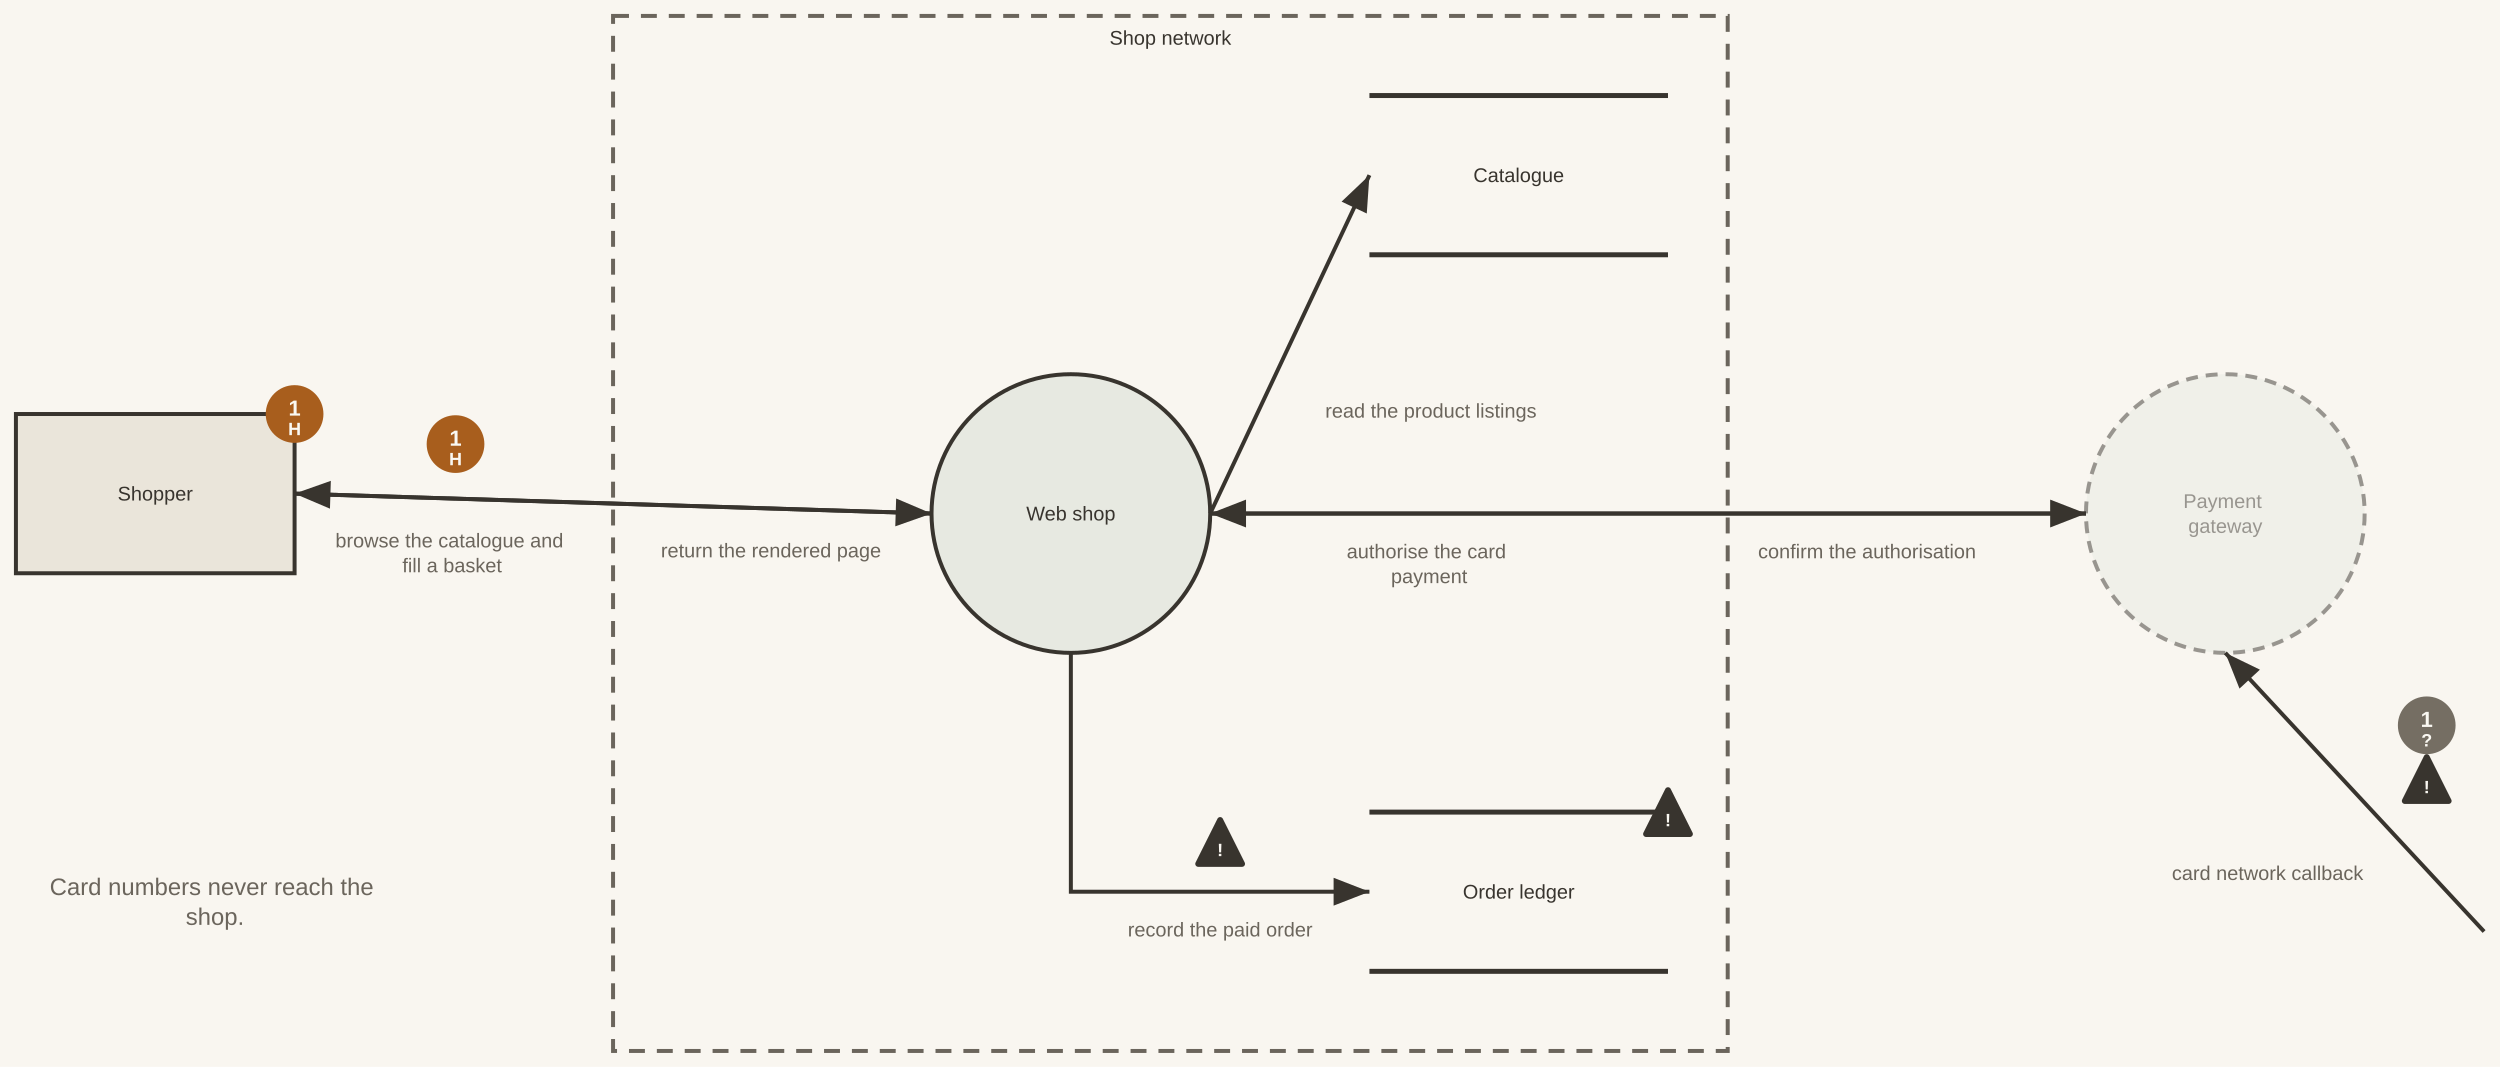
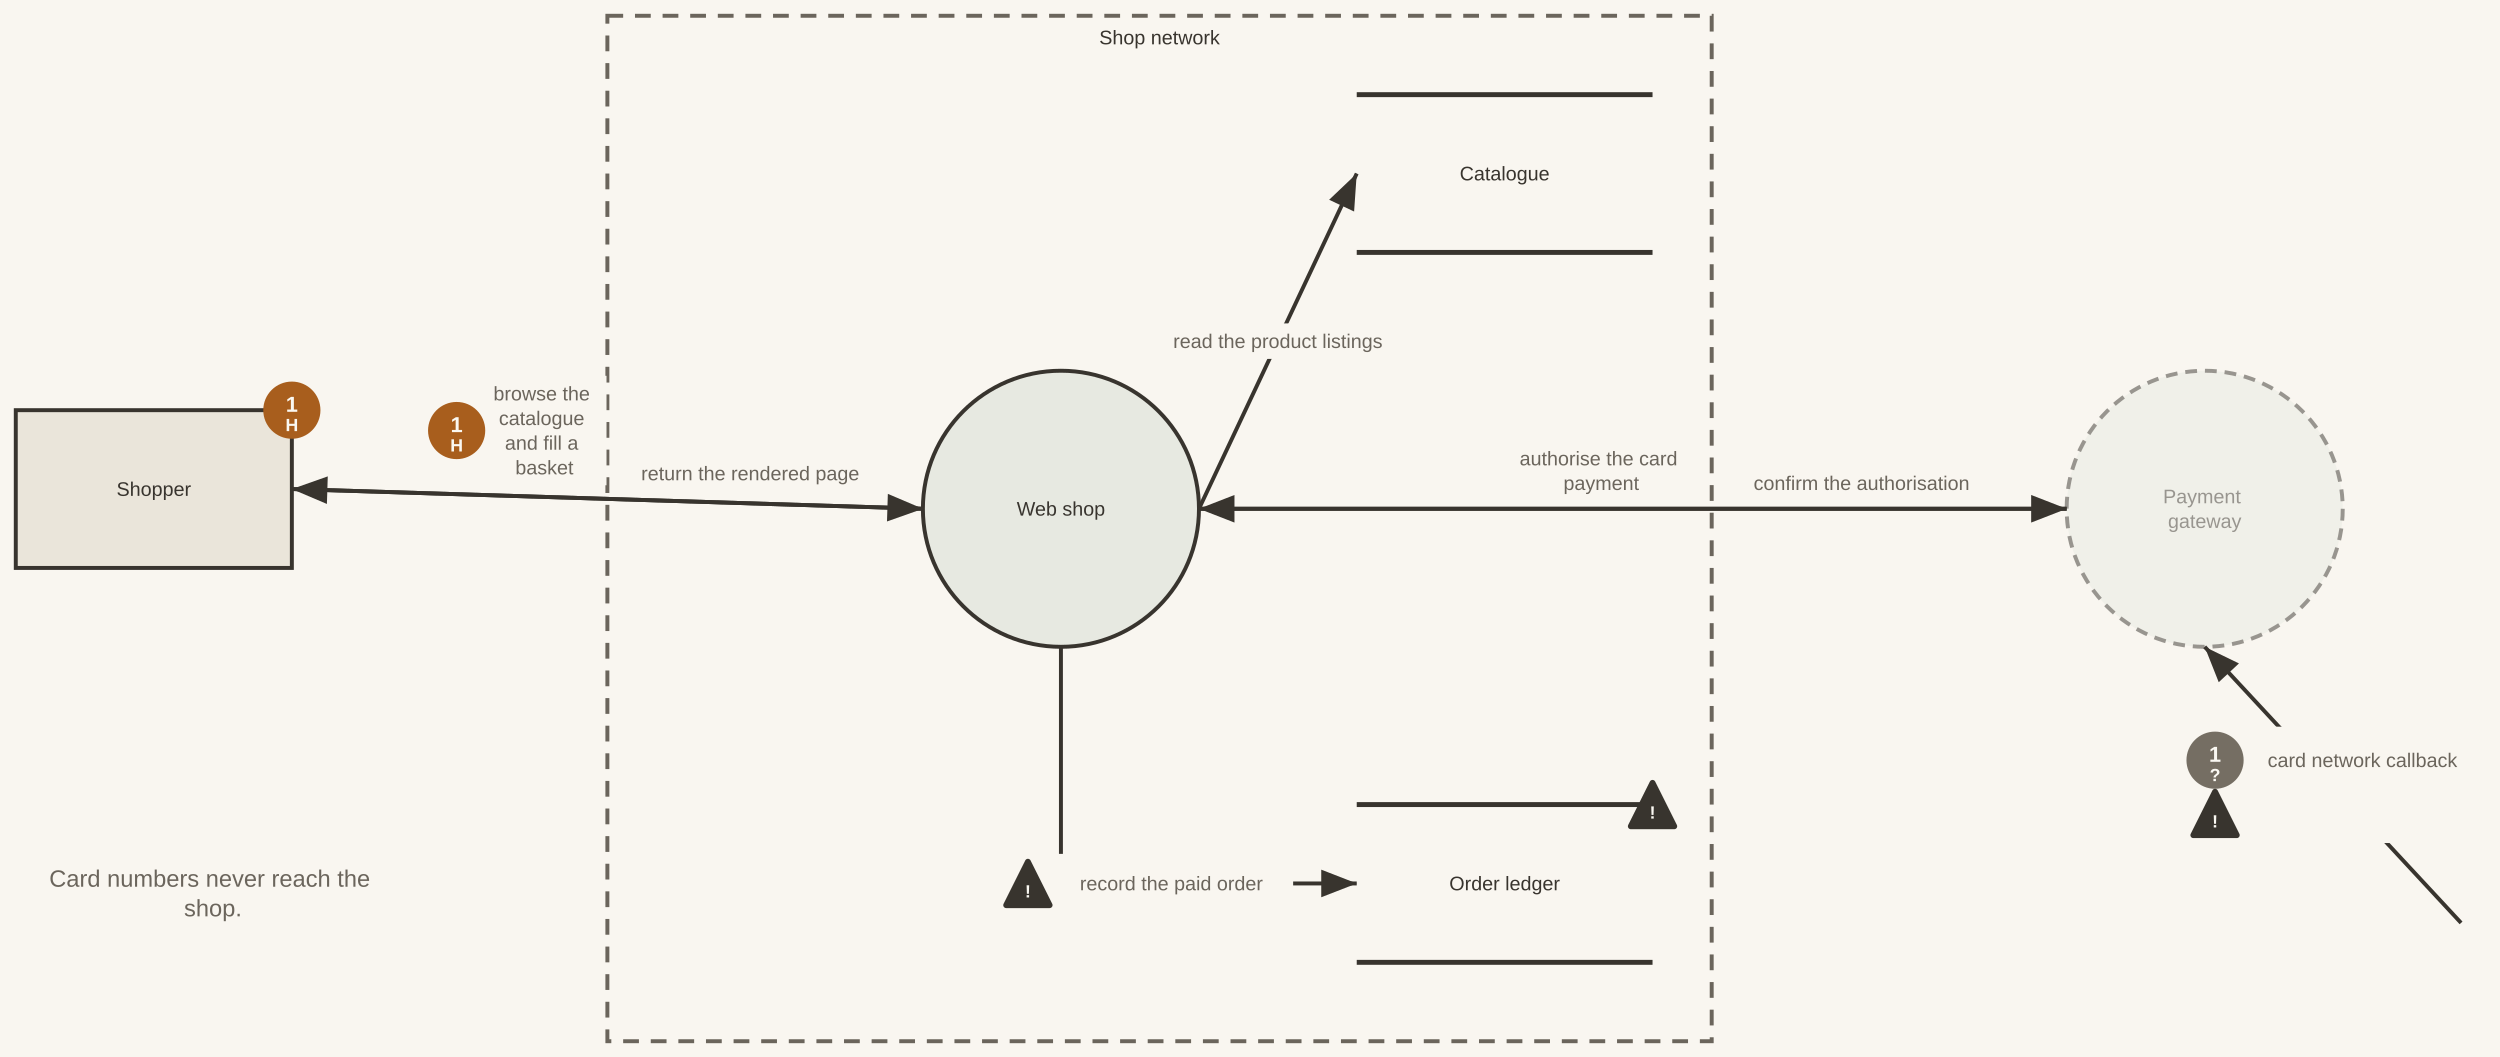
- <svg xmlns="http://www.w3.org/2000/svg" viewBox="-8 12 1256 536" width="1256" height="536">
-   <rect x="-8" y="12" width="1256" height="536" fill="#F9F6F0" />
+ <svg xmlns="http://www.w3.org/2000/svg" viewBox="-8 12 1267.75 536" width="1267.75" height="536">
+   <rect x="-8" y="12" width="1267.75" height="536" fill="#F9F6F0" />
  <style>.saer-diagram-element {
  font-family: "Liberation Sans";
}
.saer-diagram-shape {
  fill: #FAF8F2;
  stroke: #38342E;
  stroke-width: 2;
}
.saer-diagram-actor {
  fill: #EAE5DA;
}
.saer-diagram-process {
  fill: #E7E9E1;
}
.saer-diagram-store {
  fill: none;
  stroke-width: 2.5;
}
.saer-diagram-boundary-box,
.saer-diagram-boundary-curve {
  fill: none;
  stroke: #6B655C;
  stroke-width: 2;
  stroke-dasharray: 8 6;
}
.saer-diagram-out-of-scope {
  opacity: 0.5;
}
.saer-diagram-out-of-scope .saer-diagram-shape {
  stroke-dasharray: 6 4;
}
.saer-diagram-label {
  fill: #38342E;
  font-size: 10px;
  font-weight: 500;
  text-anchor: middle;
  dominant-baseline: central;
}
.saer-diagram-note {
  fill: #6B655C;
  font-size: 12px;
  text-anchor: middle;
  dominant-baseline: central;
}
.saer-diagram-flow {
  fill: none;
}
.saer-diagram-flow-arrow {
  fill: #38342E;
  stroke: none;
}
.saer-diagram-flow-label {
  fill: #6B655C;
  font-size: 10px;
  text-anchor: middle;
  dominant-baseline: central;
-   paint-order: stroke;
-   stroke: #F9F6F0;
-   stroke-width: 3;
-   stroke-linejoin: round;
+ }
+ .saer-diagram-flow-backing {
+   fill: #F9F6F0;
+   stroke: none;
}
.saer-diagram-badge {
  stroke: #FAF8F2;
  stroke-width: 3;
}
.saer-diagram-badge-count {
  fill: #FAF8F2;
  stroke: none;
  font-weight: 600;
  text-anchor: middle;
  dominant-baseline: central;
}
.saer-diagram-badge-primary .saer-diagram-badge-count {
  font-size: 11px;
}
.saer-diagram-badge-secondary .saer-diagram-badge-count {
  font-size: 9px;
}
.saer-diagram-badge-mark {
  fill: #FAF8F2;
  stroke: none;
  font-size: 9px;
  font-weight: 700;
  text-anchor: middle;
  dominant-baseline: central;
}
.saer-diagram-badge-flag {
  stroke-linejoin: round;
}
.saer-diagram-tone-critical {
  fill: #C14339;
}
.saer-diagram-tone-high {
  fill: #A85E1D;
}
.saer-diagram-tone-medium {
  fill: #46788A;
}
.saer-diagram-tone-low {
  fill: #4B6B50;
}
.saer-diagram-tone-neutral {
  fill: #756E63;
}
.saer-diagram-tone-flag {
  fill: #38342E;
}

.saer-diagram-tone-low { fill: #4B6B50; stroke: #4B6B50; stroke-width: 3; }
.saer-diagram-tone-low ~ .saer-diagram-badge-count, .saer-diagram-tone-low ~ .saer-diagram-badge-mark { fill: #FAF8F2; }
.saer-diagram-tone-medium { fill: #46788A; stroke: #46788A; stroke-width: 3; }
.saer-diagram-tone-medium ~ .saer-diagram-badge-count, .saer-diagram-tone-medium ~ .saer-diagram-badge-mark { fill: #FAF8F2; }
.saer-diagram-tone-high { fill: #A85E1D; stroke: #A85E1D; stroke-width: 3; }
.saer-diagram-tone-high ~ .saer-diagram-badge-count, .saer-diagram-tone-high ~ .saer-diagram-badge-mark { fill: #FAF8F2; }
.saer-diagram-tone-critical { fill: #C14339; stroke: #C14339; stroke-width: 3; }
.saer-diagram-tone-critical ~ .saer-diagram-badge-count, .saer-diagram-tone-critical ~ .saer-diagram-badge-mark { fill: #FAF8F2; }
.saer-diagram-tone-neutral { fill: #756E63; stroke: #756E63; stroke-width: 3; }
.saer-diagram-tone-neutral ~ .saer-diagram-badge-count, .saer-diagram-tone-neutral ~ .saer-diagram-badge-mark { fill: #FAF8F2; }
.saer-diagram-tone-flag { fill: #38342E; stroke: #38342E; stroke-width: 3; }
.saer-diagram-tone-flag ~ .saer-diagram-badge-count, .saer-diagram-tone-flag ~ .saer-diagram-badge-mark { fill: #FAF8F2; }</style>
  <g transform="translate(300, 20)">
    <g class="saer-diagram-element">
      <rect class="saer-diagram-shape saer-diagram-boundary-box" width="560" height="520" />
      <text class="saer-diagram-label" x="280" y="11">
        <tspan x="280" dy="0">Shop network</tspan>
      </text>
    </g>
  </g>
  <g transform="translate(0, 220)">
    <g class="saer-diagram-element">
      <rect class="saer-diagram-shape saer-diagram-actor" width="140" height="80" />
      <text class="saer-diagram-label" x="70" y="40">
        <tspan x="70" dy="0">Shopper</tspan>
      </text>
      <g class="saer-diagram-badge" transform="translate(140, 0)">
        <g class="saer-diagram-badge-primary">
          <circle class="saer-diagram-tone-high" r="13" />
          <text class="saer-diagram-badge-count" y="-3">1</text>
          <text class="saer-diagram-badge-mark" y="7.5">H</text>
        </g>
      </g>
    </g>
  </g>
  <g transform="translate(460, 200)">
    <g class="saer-diagram-element">
      <ellipse class="saer-diagram-shape saer-diagram-process" cx="70" cy="70" rx="70" ry="70" />
      <text class="saer-diagram-label" x="70" y="70">
        <tspan x="70" dy="0">Web shop</tspan>
      </text>
    </g>
  </g>
  <g transform="translate(680, 60)">
    <g class="saer-diagram-element">
      <line class="saer-diagram-shape saer-diagram-store" x1="0" y1="0" x2="150" y2="0" />
      <line class="saer-diagram-shape saer-diagram-store" x1="0" y1="80" x2="150" y2="80" />
      <text class="saer-diagram-label" x="75" y="40">
        <tspan x="75" dy="0">Catalogue</tspan>
      </text>
    </g>
  </g>
  <g transform="translate(680, 420)">
    <g class="saer-diagram-element">
      <line class="saer-diagram-shape saer-diagram-store" x1="0" y1="0" x2="150" y2="0" />
      <line class="saer-diagram-shape saer-diagram-store" x1="0" y1="80" x2="150" y2="80" />
      <text class="saer-diagram-label" x="75" y="40">
        <tspan x="75" dy="0">Order ledger</tspan>
      </text>
      <g class="saer-diagram-badge" transform="translate(150, 0)">
        <g class="saer-diagram-badge-flag" transform="translate(0, 0)">
          <path class="saer-diagram-tone-flag" d="M 0 -11 L 11 11 L -11 11 Z" />
          <text class="saer-diagram-badge-mark" y="4">!</text>
        </g>
      </g>
    </g>
  </g>
  <g transform="translate(1040, 200)">
    <g class="saer-diagram-element saer-diagram-out-of-scope">
      <ellipse class="saer-diagram-shape saer-diagram-process" cx="70" cy="70" rx="70" ry="70" />
      <text class="saer-diagram-label" x="70" y="63.75">
        <tspan x="70" dy="0">Payment</tspan>
        <tspan x="70" dy="12.5">gateway</tspan>
      </text>
    </g>
  </g>
  <g transform="translate(0, 420)">
    <g class="saer-diagram-element">
      <text class="saer-diagram-note" x="100" y="37.5">
        <tspan x="100" dy="0">Card numbers never reach the</tspan>
        <tspan x="100" dy="15">shop.</tspan>
      </text>
    </g>
  </g>
  <g class="saer-diagram-element">
    <path class="saer-diagram-shape saer-diagram-flow" d="M 140 260 L 460 270" />
    <path class="saer-diagram-flow-arrow" d="M 460 270 L 441.79 276.434 L 442.227 262.441 Z" />
-     <text class="saer-diagram-flow-label" x="219.147" y="283.543">
-       <tspan x="219.147" dy="0">browse the catalogue and</tspan>
-       <tspan x="219.147" dy="12.5">fill a basket</tspan>
-     </text>
-     <g class="saer-diagram-badge" transform="translate(220.856, 235.114)">
+     <rect class="saer-diagram-flow-backing" x="206.56" y="202.578" width="93" height="55.5" />
+     <g class="saer-diagram-badge" transform="translate(223.56, 230.328)">
      <g class="saer-diagram-badge-primary">
        <circle class="saer-diagram-tone-high" r="13" />
        <text class="saer-diagram-badge-count" y="-3">1</text>
        <text class="saer-diagram-badge-mark" y="7.5">H</text>
      </g>
    </g>
+     <text class="saer-diagram-flow-label" x="268.06" y="211.578">
+       <tspan x="268.06" dy="0">browse the</tspan>
+       <tspan x="268.06" dy="12.5">catalogue</tspan>
+       <tspan x="268.06" dy="12.5">and fill a</tspan>
+       <tspan x="268.06" dy="12.5">basket</tspan>
+     </text>
  </g>
  <g class="saer-diagram-element">
    <path class="saer-diagram-shape saer-diagram-flow" d="M 460 270 L 140 260" />
    <path class="saer-diagram-flow-arrow" d="M 140 260 L 158.21 253.566 L 157.773 267.559 Z" />
-     <text class="saer-diagram-flow-label" x="379.342" y="288.549">
-       <tspan x="379.342" dy="0">return the rendered page</tspan>
+     <rect class="saer-diagram-flow-backing" x="302.439" y="243.074" width="140" height="18" />
+     <text class="saer-diagram-flow-label" x="372.439" y="252.074">
+       <tspan x="372.439" dy="0">return the rendered page</tspan>
    </text>
  </g>
  <g class="saer-diagram-element">
    <path class="saer-diagram-shape saer-diagram-flow" d="M 600 270 L 680 100" />
    <path class="saer-diagram-flow-arrow" d="M 680 100 L 678.669 119.267 L 666.002 113.306 Z" />
-     <text class="saer-diagram-flow-label" x="710.879" y="218.355">
-       <tspan x="710.879" dy="0">read the product listings</tspan>
+     <rect class="saer-diagram-flow-backing" x="567.25" y="176" width="145.5" height="18" />
+     <text class="saer-diagram-flow-label" x="640" y="185">
+       <tspan x="640" dy="0">read the product listings</tspan>
    </text>
  </g>
  <g class="saer-diagram-element">
    <path class="saer-diagram-shape saer-diagram-flow" d="M 600 270 L 1040 270" />
    <path class="saer-diagram-flow-arrow" d="M 1040 270 L 1022 277 L 1022 263 Z" />
-     <text class="saer-diagram-flow-label" x="710" y="289">
-       <tspan x="710" dy="0">authorise the card</tspan>
-       <tspan x="710" dy="12.5">payment</tspan>
+     <rect class="saer-diagram-flow-backing" x="750.5" y="235.5" width="107" height="30.5" />
+     <text class="saer-diagram-flow-label" x="804" y="244.5">
+       <tspan x="804" dy="0">authorise the card</tspan>
+       <tspan x="804" dy="12.5">payment</tspan>
    </text>
  </g>
  <g class="saer-diagram-element">
    <path class="saer-diagram-shape saer-diagram-flow" d="M 1040 270 L 600 270" />
    <path class="saer-diagram-flow-arrow" d="M 600 270 L 618 263 L 618 277 Z" />
-     <text class="saer-diagram-flow-label" x="930" y="289">
-       <tspan x="930" dy="0">confirm the authorisation</tspan>
+     <rect class="saer-diagram-flow-backing" x="863.25" y="248" width="145.5" height="18" />
+     <text class="saer-diagram-flow-label" x="936" y="257">
+       <tspan x="936" dy="0">confirm the authorisation</tspan>
    </text>
  </g>
  <g class="saer-diagram-element">
    <path class="saer-diagram-shape saer-diagram-flow" d="M 530 340 L 530 460 L 680 460" />
    <path class="saer-diagram-flow-arrow" d="M 680 460 L 662 467 L 662 453 Z" />
-     <text class="saer-diagram-flow-label" x="605" y="479">
-       <tspan x="605" dy="0">record the paid order</tspan>
-     </text>
-     <g class="saer-diagram-badge" transform="translate(605, 435)">
+     <rect class="saer-diagram-flow-backing" x="498.25" y="445" width="149.5" height="30" />
+     <g class="saer-diagram-badge" transform="translate(513.25, 460)">
      <g class="saer-diagram-badge-flag" transform="translate(0, 0)">
        <path class="saer-diagram-tone-flag" d="M 0 -11 L 11 11 L -11 11 Z" />
        <text class="saer-diagram-badge-mark" y="4">!</text>
      </g>
    </g>
+     <text class="saer-diagram-flow-label" x="586" y="460">
+       <tspan x="586" dy="0">record the paid order</tspan>
+     </text>
  </g>
  <g class="saer-diagram-element">
    <path class="saer-diagram-shape saer-diagram-flow" d="M 1240 480 L 1110 340" />
    <path class="saer-diagram-flow-arrow" d="M 1110 340 L 1127.378 348.427 L 1117.119 357.953 Z" />
-     <text class="saer-diagram-flow-label" x="1131.237" y="450.637">
-       <tspan x="1131.237" dy="0">card network callback</tspan>
-     </text>
-     <g class="saer-diagram-badge" transform="translate(1211.188, 376.397)">
+     <rect class="saer-diagram-flow-backing" x="1098.25" y="380.5" width="153.5" height="59" />
+     <g class="saer-diagram-badge" transform="translate(1115.25, 397.5)">
      <g class="saer-diagram-badge-primary">
        <circle class="saer-diagram-tone-neutral" r="13" />
        <text class="saer-diagram-badge-count" y="-3">1</text>
        <text class="saer-diagram-badge-mark" y="7.5">?</text>
      </g>
      <g class="saer-diagram-badge-flag" transform="translate(0, 27)">
        <path class="saer-diagram-tone-flag" d="M 0 -11 L 11 11 L -11 11 Z" />
        <text class="saer-diagram-badge-mark" y="4">!</text>
      </g>
    </g>
+     <text class="saer-diagram-flow-label" x="1190" y="397.5">
+       <tspan x="1190" dy="0">card network callback</tspan>
+     </text>
  </g>
</svg>
